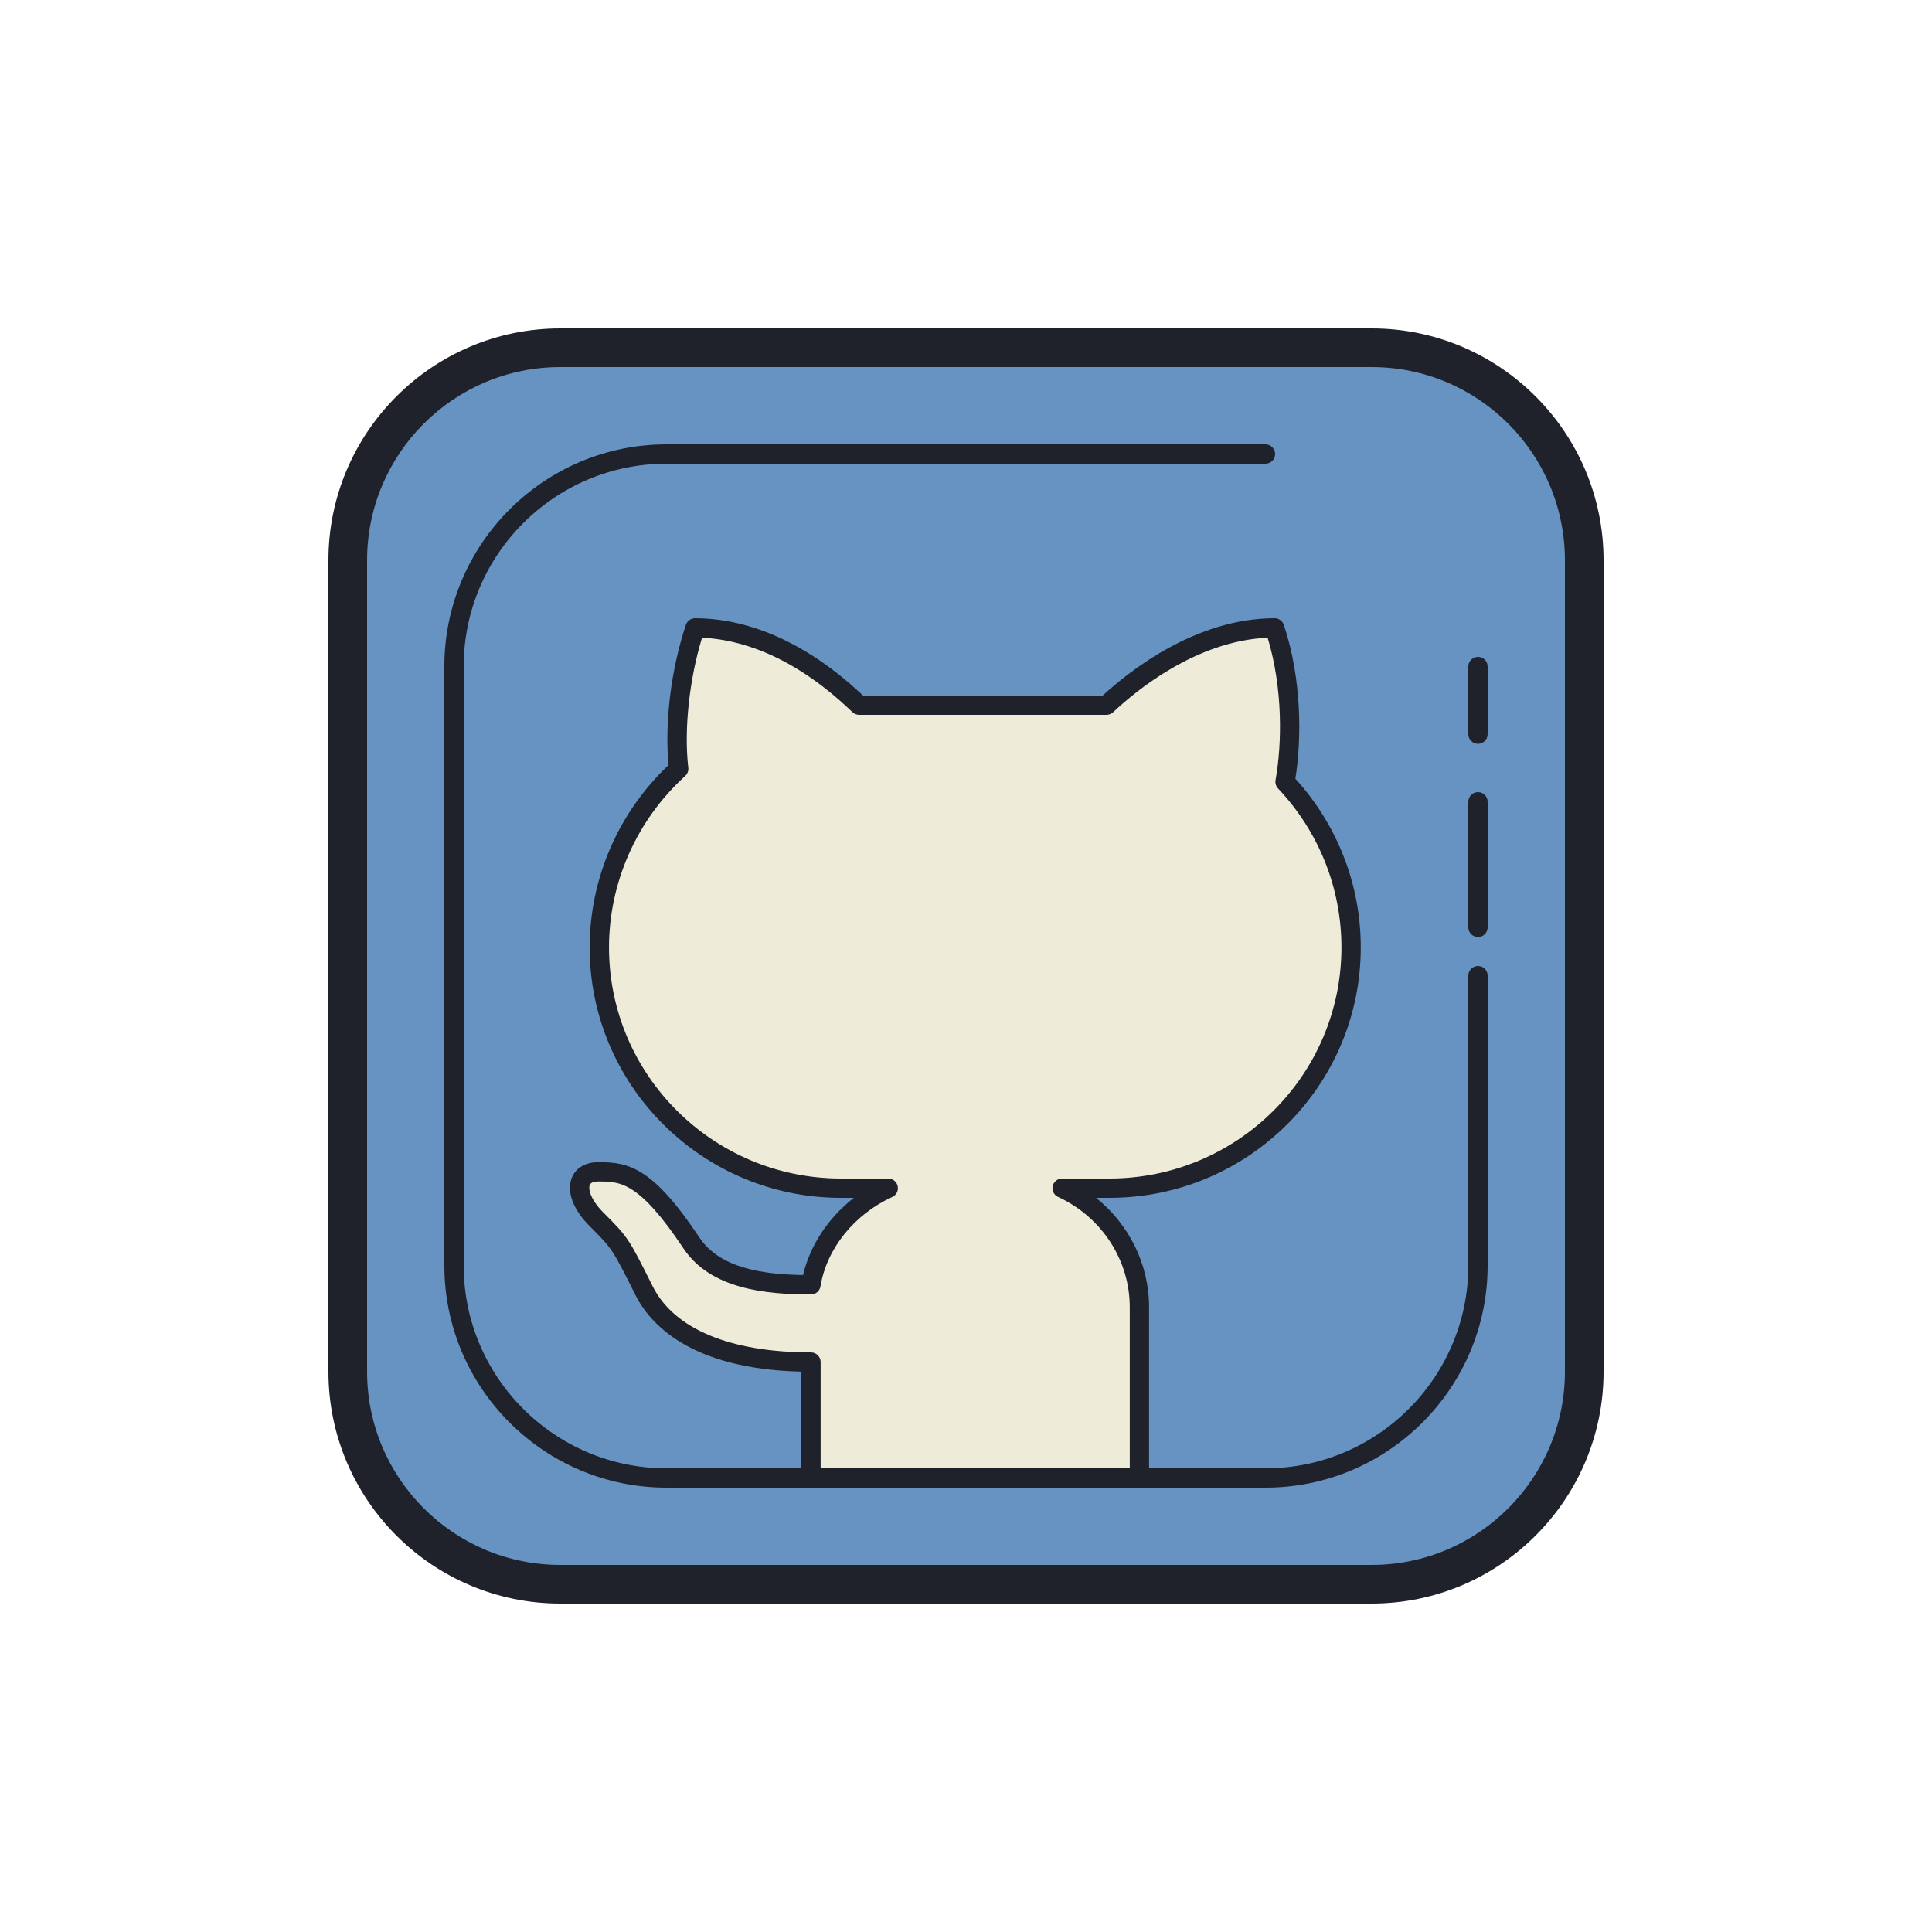
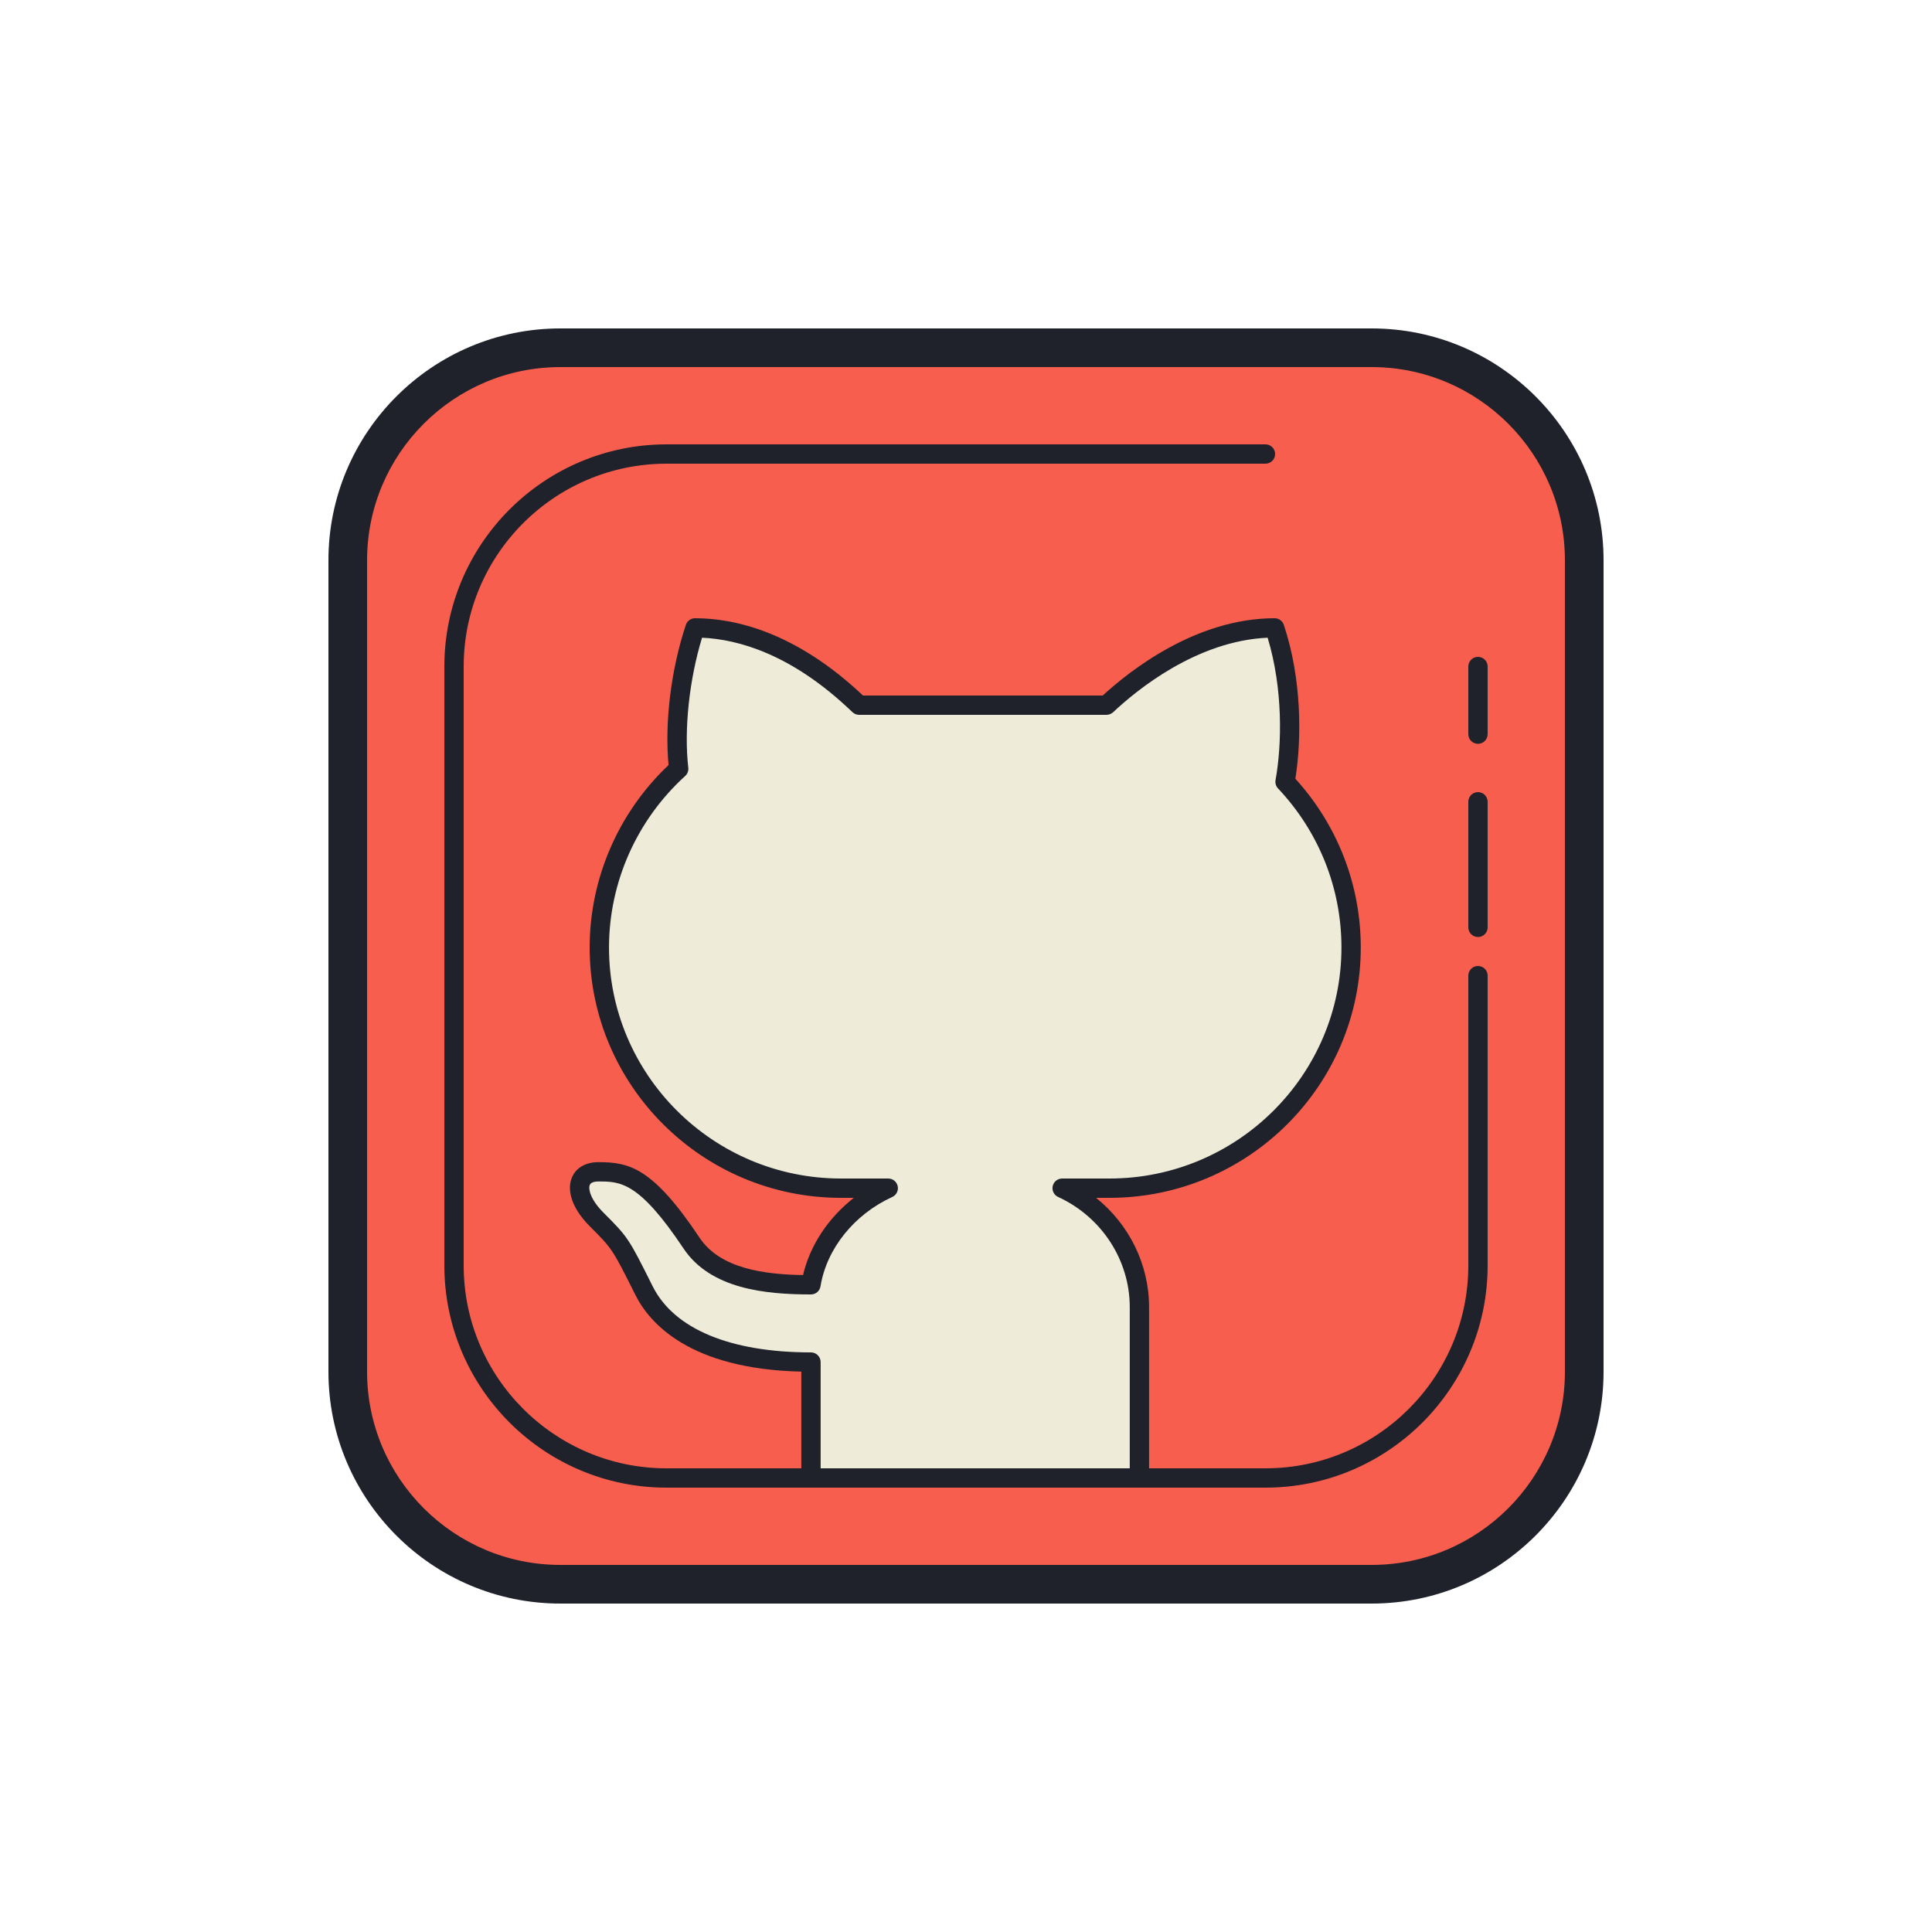
- <svg xmlns="http://www.w3.org/2000/svg" viewBox="0 0 100 100" width="100px" height="100px">
-   <path fill="#6693c1" d="M71,82H29c-6.075,0-11-4.925-11-11V29c0-6.075,4.925-11,11-11h42c6.075,0,11,4.925,11,11v42 C82,77.075,77.075,82,71,82z" />
-   <path fill="#eeecd9" d="M69.933,49.039c0-3.321-1.305-6.334-3.419-8.573c0.396-2.203,0.351-5.301-0.538-7.966 c-4.475,0-8.114,3.447-8.702,4H44.47c-0.589-0.552-4.019-4-8.494-4c-0.8,2.401-1.087,5.233-0.846,7.295 c-2.518,2.286-4.108,5.575-4.108,9.245c0,6.908,5.599,12.459,12.507,12.459h2.447c-2.003,0.917-3.635,2.756-4,5 c-2,0-4.864-0.182-6.181-2.158c-2.46-3.69-3.59-3.69-4.819-3.69c-1.23,0-1.33,1.23-0.1,2.46c1.23,1.23,1.23,1.23,2.46,3.69 c1.012,2.027,3.64,3.699,8.64,3.699v6h17v-8.845c0-2.718-1.681-5.092-4-6.155h2.449C64.334,61.5,69.933,55.947,69.933,49.039z" />
-   <path fill="#1f212b" d="M58.976,77c-0.276,0-0.5-0.224-0.5-0.5v-8.845c0-2.431-1.456-4.668-3.708-5.701 c-0.214-0.098-0.331-0.332-0.28-0.561C54.538,61.164,54.741,61,54.976,61h2.449c6.621,0,12.008-5.366,12.008-11.961 c0-3.064-1.166-5.987-3.282-8.229c-0.109-0.115-0.157-0.275-0.129-0.432c0.333-1.854,0.39-4.725-0.409-7.37 c-3.682,0.162-6.795,2.725-7.987,3.848C57.533,36.943,57.401,37,57.274,37H44.469c-0.127,0-0.249-0.048-0.342-0.135l-0.092-0.087 c-3.078-2.927-5.829-3.686-7.697-3.77c-0.662,2.162-0.941,4.762-0.712,6.729c0.019,0.16-0.042,0.319-0.161,0.428 c-2.506,2.275-3.943,5.51-3.943,8.875c0,6.595,5.387,11.96,12.007,11.96h2.447c0.235,0,0.438,0.164,0.488,0.394 c0.051,0.229-0.066,0.463-0.28,0.561c-1.974,0.904-3.397,2.676-3.715,4.625C42.43,66.822,42.221,67,41.976,67 c-2.333,0-5.191-0.271-6.598-2.38c-2.311-3.467-3.28-3.467-4.403-3.467c-0.14,0-0.385,0.023-0.448,0.178 c-0.086,0.206,0.031,0.756,0.702,1.428c1.287,1.287,1.311,1.335,2.554,3.82C34.885,68.785,37.795,70,41.976,70 c0.276,0,0.5,0.224,0.5,0.5v6c0,0.276-0.224,0.5-0.5,0.5s-0.5-0.224-0.5-0.5v-5.505c-5.797-0.131-7.866-2.525-8.588-3.969 c-1.194-2.387-1.194-2.387-2.366-3.56c-0.869-0.869-1.213-1.81-0.919-2.518c0.209-0.505,0.709-0.795,1.372-0.795 c1.588,0,2.81,0.272,5.235,3.912c1.069,1.604,3.359,1.9,5.356,1.932c0.362-1.545,1.309-2.965,2.63-3.997h-0.668 c-7.172,0-13.007-5.813-13.007-12.959c0-3.562,1.485-6.988,4.084-9.442c-0.209-2.203,0.128-4.956,0.896-7.257 C35.57,32.138,35.761,32,35.976,32c2.036,0,5.192,0.696,8.692,4h12.409c1.427-1.311,4.847-4,8.898-4 c0.215,0,0.406,0.138,0.475,0.342c0.935,2.802,0.928,5.901,0.598,7.965c2.185,2.404,3.385,5.495,3.385,8.732 C70.433,56.186,64.598,62,57.425,62h-0.693c1.707,1.368,2.744,3.442,2.744,5.655V76.5C59.476,76.776,59.252,77,58.976,77z" />
-   <path fill="#1f212b" d="M65.5,77h-31C28.159,77,23,71.841,23,65.5v-31C23,28.159,28.159,23,34.5,23h31 c0.276,0,0.5,0.224,0.5,0.5S65.776,24,65.5,24h-31C28.71,24,24,28.71,24,34.5v31C24,71.29,28.71,76,34.5,76h31 C71.29,76,76,71.29,76,65.5v-15c0-0.276,0.224-0.5,0.5-0.5s0.5,0.224,0.5,0.5v15C77,71.841,71.841,77,65.5,77z" />
-   <path fill="#1f212b" d="M76.5,48.5c-0.276,0-0.5-0.224-0.5-0.5v-6.5c0-0.276,0.224-0.5,0.5-0.5s0.5,0.224,0.5,0.5V48 C77,48.276,76.776,48.5,76.5,48.5z" />
-   <path fill="#1f212b" d="M76.5,38.5c-0.276,0-0.5-0.224-0.5-0.5v-3.5c0-0.276,0.224-0.5,0.5-0.5s0.5,0.224,0.5,0.5V38 C77,38.276,76.776,38.5,76.5,38.5z" />
-   <path fill="#1f212b" d="M71,83H29c-6.617,0-12-5.383-12-12V29c0-6.617,5.383-12,12-12h42c6.617,0,12,5.383,12,12v42 C83,77.617,77.617,83,71,83z M29,19c-5.514,0-10,4.486-10,10v42c0,5.514,4.486,10,10,10h42c5.514,0,10-4.486,10-10V29 c0-5.514-4.486-10-10-10H29z" />
+ <svg xmlns="http://www.w3.org/2000/svg" viewBox="0,0,256,256" width="100px" height="100px" fill-rule="nonzero">
+   <g fill="none" fill-rule="nonzero" stroke="none" stroke-width="1" stroke-linecap="butt" stroke-linejoin="miter" stroke-miterlimit="10" stroke-dasharray="" stroke-dashoffset="0" font-family="none" font-weight="none" font-size="none" text-anchor="none" style="mix-blend-mode: normal">
+     <g transform="scale(2.56,2.56)">
+       <path d="M71,82h-42c-6.075,0 -11,-4.925 -11,-11v-42c0,-6.075 4.925,-11 11,-11h42c6.075,0 11,4.925 11,11v42c0,6.075 -4.925,11 -11,11z" fill="#f85e4d" />
+       <path d="M69.933,49.039c0,-3.321 -1.305,-6.334 -3.419,-8.573c0.396,-2.203 0.351,-5.301 -0.538,-7.966c-4.475,0 -8.114,3.447 -8.702,4h-12.804c-0.589,-0.552 -4.019,-4 -8.494,-4c-0.8,2.401 -1.087,5.233 -0.846,7.295c-2.518,2.286 -4.108,5.575 -4.108,9.245c0,6.908 5.599,12.459 12.507,12.459h2.447c-2.003,0.917 -3.635,2.756 -4,5c-2,0 -4.864,-0.182 -6.181,-2.158c-2.46,-3.69 -3.59,-3.69 -4.819,-3.69c-1.23,0 -1.33,1.23 -0.1,2.46c1.23,1.23 1.23,1.23 2.46,3.69c1.012,2.027 3.64,3.699 8.64,3.699v6h17v-8.845c0,-2.718 -1.681,-5.092 -4,-6.155h2.449c6.909,0 12.508,-5.553 12.508,-12.461z" fill="#eeecd9" />
+       <path d="M58.976,77c-0.276,0 -0.5,-0.224 -0.5,-0.5v-8.845c0,-2.431 -1.456,-4.668 -3.708,-5.701c-0.214,-0.098 -0.331,-0.332 -0.28,-0.561c0.05,-0.229 0.253,-0.393 0.488,-0.393h2.449c6.621,0 12.008,-5.366 12.008,-11.961c0,-3.064 -1.166,-5.987 -3.282,-8.229c-0.109,-0.115 -0.157,-0.275 -0.129,-0.432c0.333,-1.854 0.39,-4.725 -0.409,-7.37c-3.682,0.162 -6.795,2.725 -7.987,3.848c-0.093,0.087 -0.225,0.144 -0.352,0.144h-12.805c-0.127,0 -0.249,-0.048 -0.342,-0.135l-0.092,-0.087c-3.078,-2.927 -5.829,-3.686 -7.697,-3.77c-0.662,2.162 -0.941,4.762 -0.712,6.729c0.019,0.16 -0.042,0.319 -0.161,0.428c-2.506,2.275 -3.943,5.51 -3.943,8.875c0,6.595 5.387,11.96 12.007,11.96h2.447c0.235,0 0.438,0.164 0.488,0.394c0.051,0.229 -0.066,0.463 -0.28,0.561c-1.974,0.904 -3.397,2.676 -3.715,4.625c-0.039,0.242 -0.248,0.42 -0.493,0.42c-2.333,0 -5.191,-0.271 -6.598,-2.38c-2.311,-3.467 -3.28,-3.467 -4.403,-3.467c-0.14,0 -0.385,0.023 -0.448,0.178c-0.086,0.206 0.031,0.756 0.702,1.428c1.287,1.287 1.311,1.335 2.554,3.82c1.102,2.206 4.012,3.421 8.193,3.421c0.276,0 0.5,0.224 0.5,0.5v6c0,0.276 -0.224,0.5 -0.5,0.5c-0.276,0 -0.5,-0.224 -0.5,-0.5v-5.505c-5.797,-0.131 -7.866,-2.525 -8.588,-3.969c-1.194,-2.387 -1.194,-2.387 -2.366,-3.56c-0.869,-0.869 -1.213,-1.81 -0.919,-2.518c0.209,-0.505 0.709,-0.795 1.372,-0.795c1.588,0 2.81,0.272 5.235,3.912c1.069,1.604 3.359,1.9 5.356,1.932c0.362,-1.545 1.309,-2.965 2.63,-3.997h-0.668c-7.172,0 -13.007,-5.813 -13.007,-12.959c0,-3.562 1.485,-6.988 4.084,-9.442c-0.209,-2.203 0.128,-4.956 0.896,-7.257c0.069,-0.204 0.26,-0.342 0.475,-0.342c2.036,0 5.192,0.696 8.692,4h12.409c1.427,-1.311 4.847,-4 8.898,-4c0.215,0 0.406,0.138 0.475,0.342c0.935,2.802 0.928,5.901 0.598,7.965c2.185,2.404 3.385,5.495 3.385,8.732c0,7.147 -5.835,12.961 -13.008,12.961h-0.693c1.707,1.368 2.744,3.442 2.744,5.655v8.845c0,0.276 -0.224,0.5 -0.5,0.5z" fill="#1f212b" />
+       <path d="M65.5,77h-31c-6.341,0 -11.5,-5.159 -11.5,-11.5v-31c0,-6.341 5.159,-11.5 11.5,-11.5h31c0.276,0 0.5,0.224 0.5,0.5c0,0.276 -0.224,0.5 -0.5,0.5h-31c-5.79,0 -10.5,4.71 -10.5,10.5v31c0,5.79 4.71,10.5 10.5,10.5h31c5.79,0 10.5,-4.71 10.5,-10.5v-15c0,-0.276 0.224,-0.5 0.5,-0.5c0.276,0 0.5,0.224 0.5,0.5v15c0,6.341 -5.159,11.5 -11.5,11.5z" fill="#1f212b" />
+       <path d="M76.5,48.5c-0.276,0 -0.5,-0.224 -0.5,-0.5v-6.5c0,-0.276 0.224,-0.5 0.5,-0.5c0.276,0 0.5,0.224 0.5,0.5v6.5c0,0.276 -0.224,0.5 -0.5,0.5z" fill="#1f212b" />
+       <path d="M76.5,38.5c-0.276,0 -0.5,-0.224 -0.5,-0.5v-3.5c0,-0.276 0.224,-0.5 0.5,-0.5c0.276,0 0.5,0.224 0.5,0.5v3.5c0,0.276 -0.224,0.5 -0.5,0.5z" fill="#1f212b" />
+       <path d="M71,83h-42c-6.617,0 -12,-5.383 -12,-12v-42c0,-6.617 5.383,-12 12,-12h42c6.617,0 12,5.383 12,12v42c0,6.617 -5.383,12 -12,12zM29,19c-5.514,0 -10,4.486 -10,10v42c0,5.514 4.486,10 10,10h42c5.514,0 10,-4.486 10,-10v-42c0,-5.514 -4.486,-10 -10,-10z" fill="#1f212b" />
+     </g>
+   </g>
</svg>
